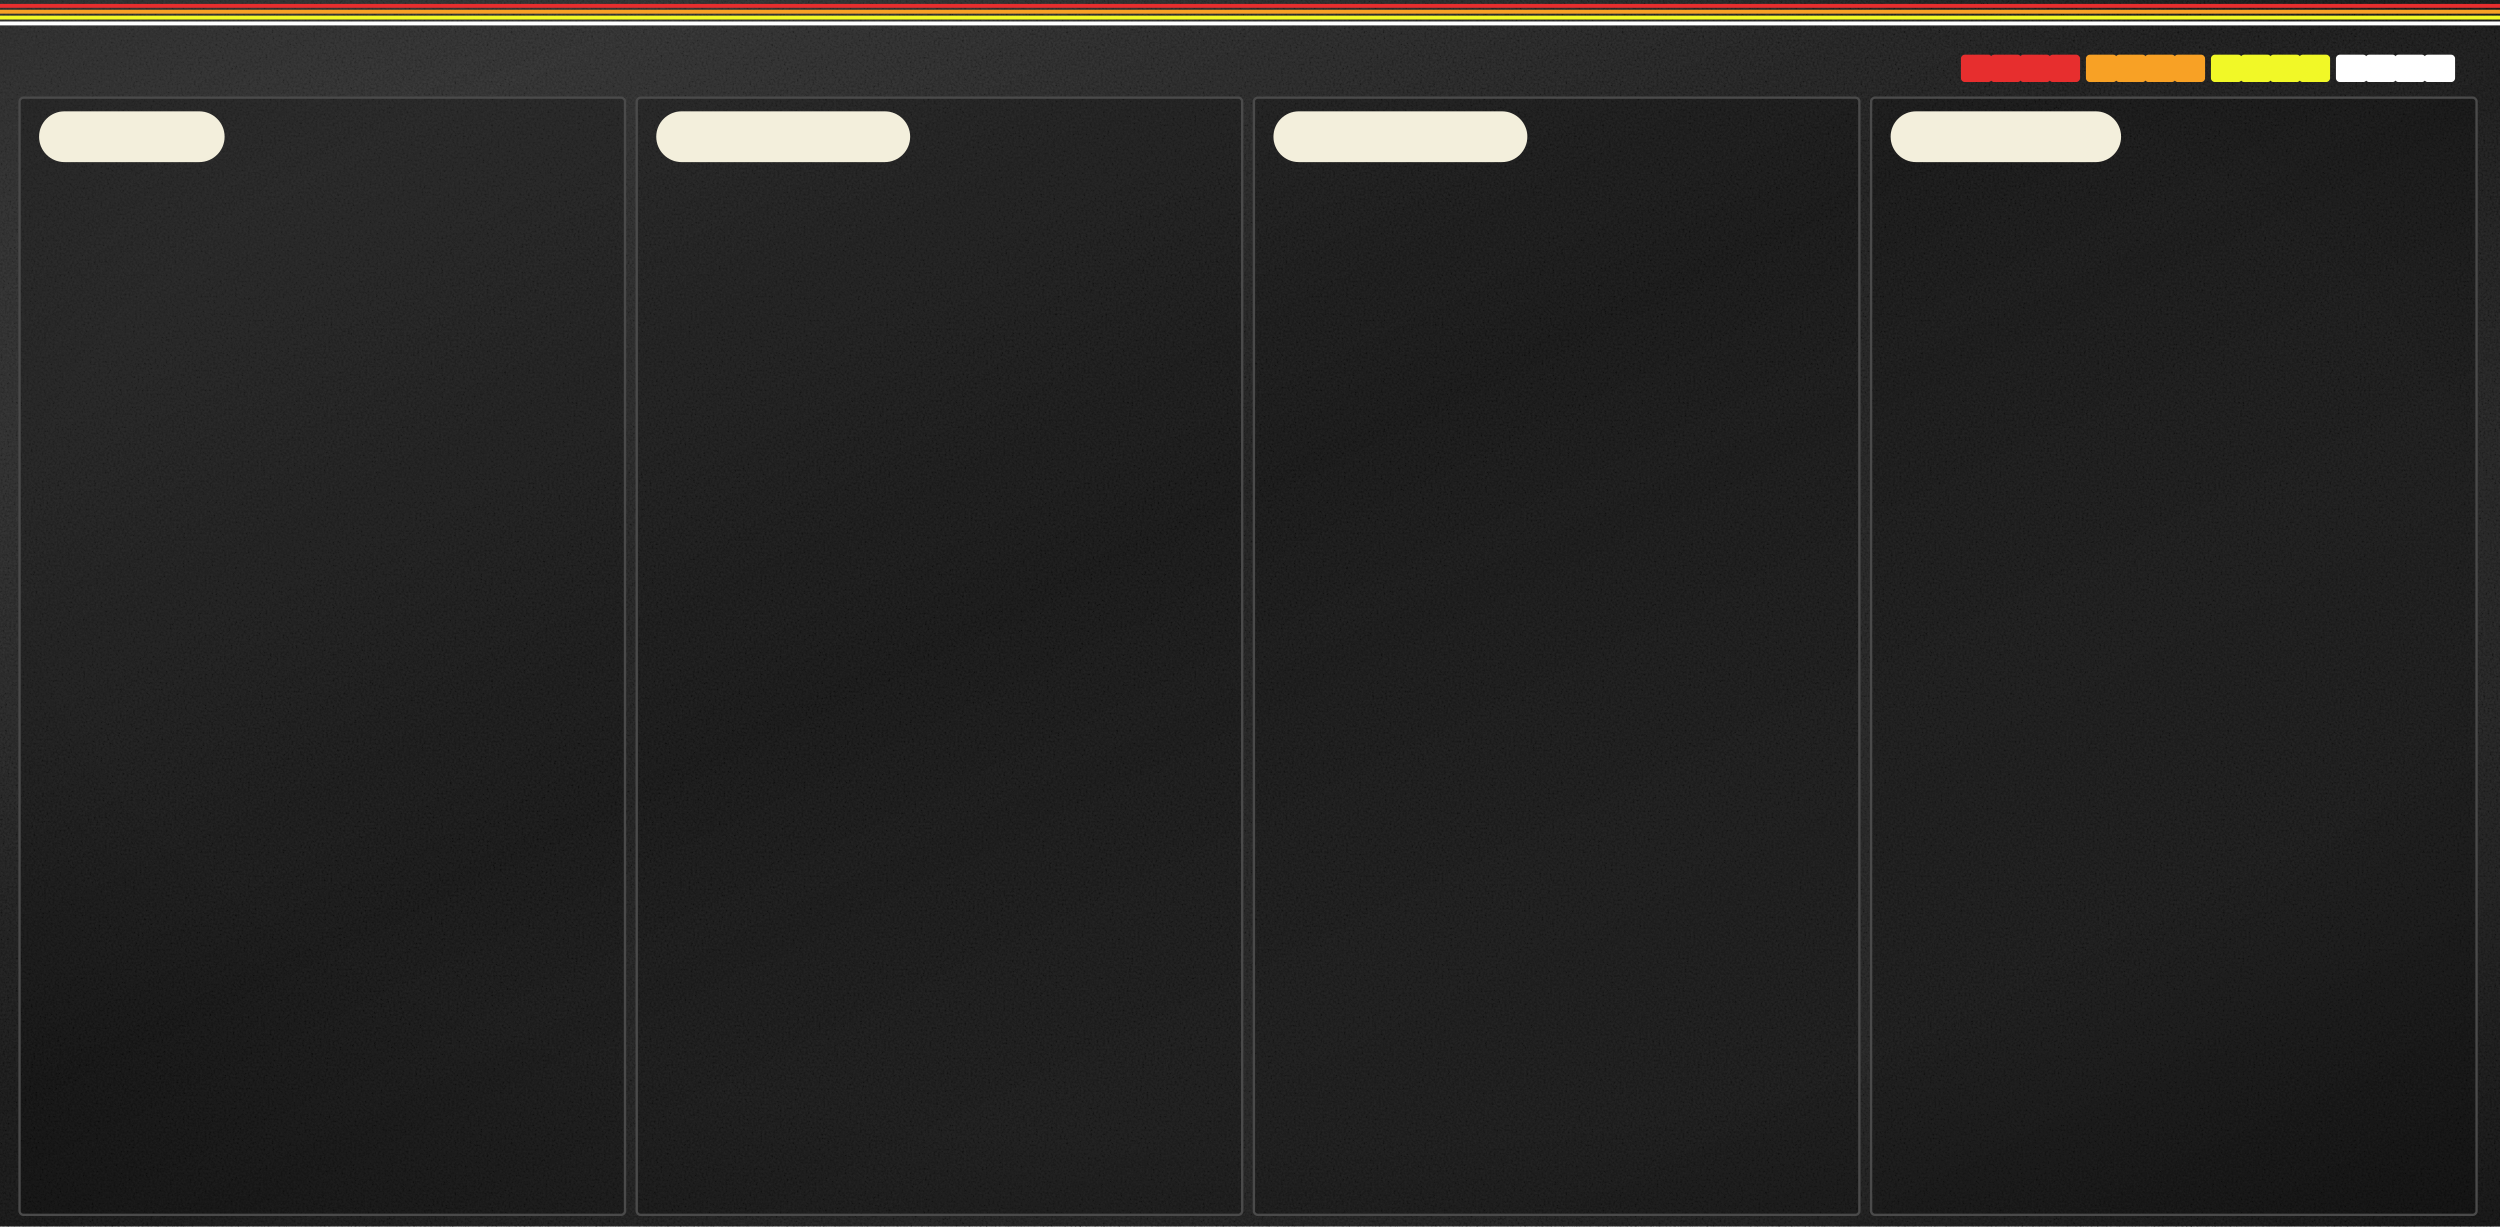
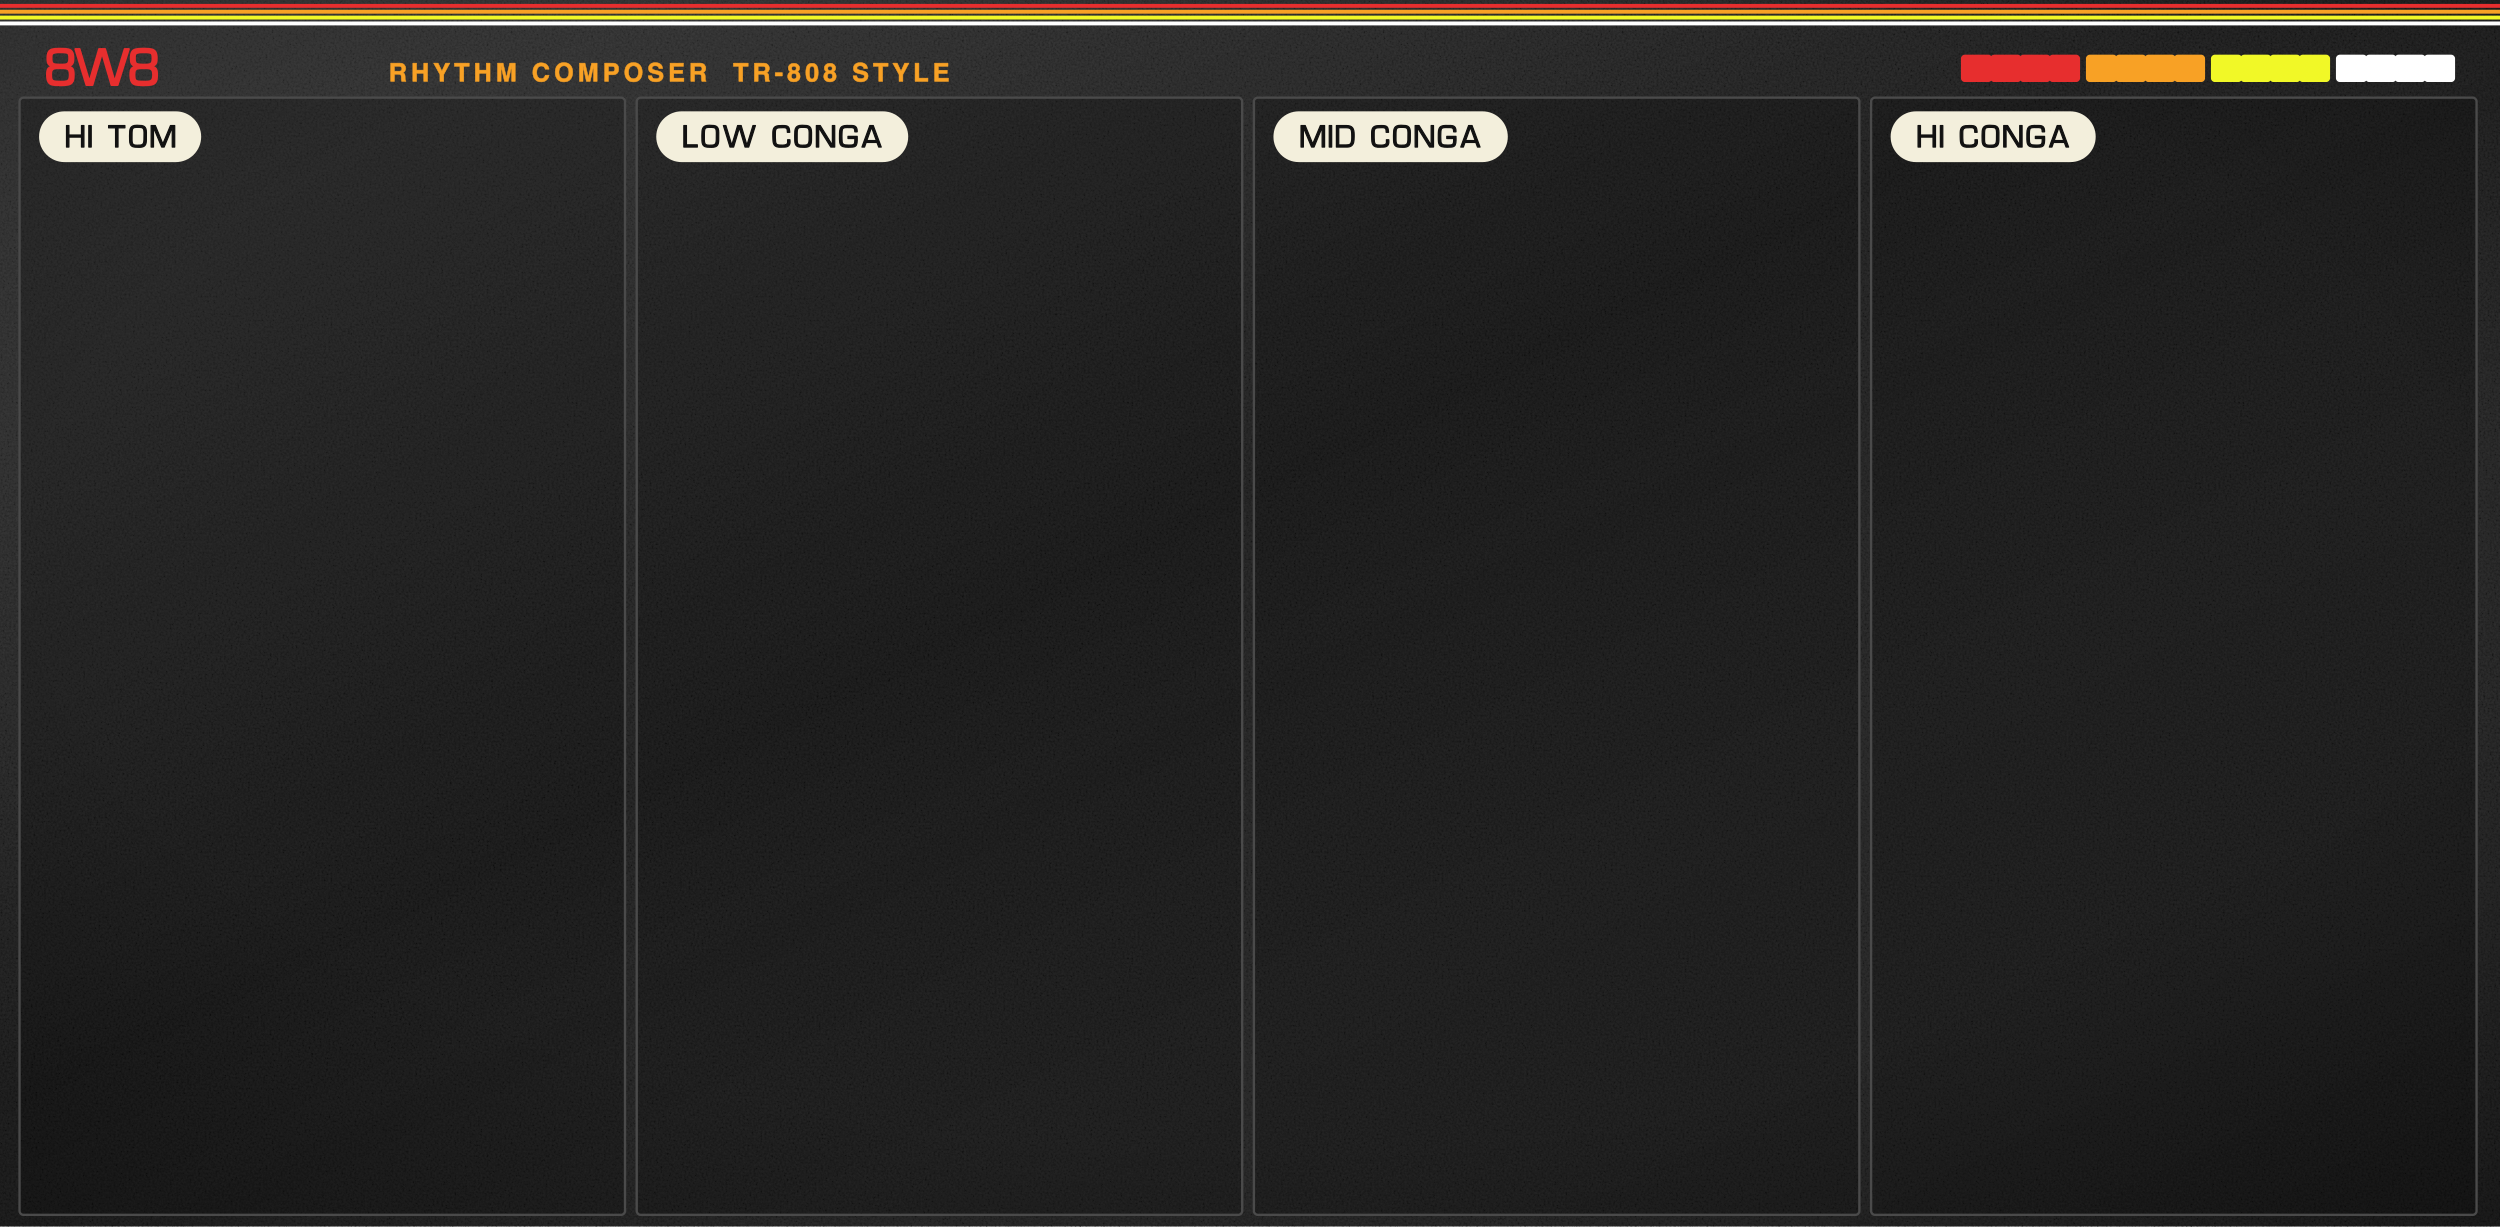
<svg xmlns="http://www.w3.org/2000/svg" viewBox="0 0 1280 628" width="1280" height="628">
  <defs>
    <filter id="brush" x="0" y="0" width="100%" height="100%">
      <feTurbulence type="fractalNoise" baseFrequency="0.001 1.1" numOctaves="4" seed="7" />
      <feColorMatrix type="matrix" values="1.9 0 0 0 -0.45  1.9 0 0 0 -0.45  1.9 0 0 0 -0.45  0 0 0 0 1" />
    </filter>
    <filter id="fine" x="0" y="0" width="100%" height="100%">
      <feTurbulence type="fractalNoise" baseFrequency="0.9" numOctaves="2" seed="3" />
      <feColorMatrix type="matrix" values="1.6 0 0 0 -0.3  1.6 0 0 0 -0.3  1.6 0 0 0 -0.3  0 0 0 0 1" />
    </filter>
    <filter id="grainv" x="0" y="0" width="100%" height="100%">
      <feTurbulence type="fractalNoise" baseFrequency="0.02 0.6" numOctaves="4" seed="11" />
      <feColorMatrix type="matrix" values="1.5 0 0 0 -0.25  1.2 0 0 0 -0.25  0.8 0 0 0 -0.25  0 0 0 0 1" />
    </filter>
    <linearGradient id="lit" x1="0" y1="0" x2="1" y2="1">
      <stop offset="0" stop-color="#fff" stop-opacity="0.22" />
      <stop offset="0.45" stop-color="#fff" stop-opacity="0" />
      <stop offset="1" stop-color="#000" stop-opacity="0.18" />
    </linearGradient>
    <radialGradient id="vig" cx="0.5" cy="0.45" r="0.8">
      <stop offset="0.6" stop-color="#000" stop-opacity="0" />
      <stop offset="1" stop-color="#000" stop-opacity="0.35" />
    </radialGradient>
    <radialGradient id="screw" cx="0.35" cy="0.3" r="0.8">
      <stop offset="0" stop-color="#e2e4e8" />
      <stop offset="1" stop-color="#6a6d74" />
    </radialGradient>
    <linearGradient id="woodh" x1="0" y1="0" x2="0" y2="1">
      <stop offset="0" stop-color="#7a5232" />
      <stop offset="1" stop-color="#4a2f1b" />
    </linearGradient>
    <linearGradient id="wood" x1="0" y1="0" x2="1" y2="0">
      <stop offset="0" stop-color="#5a3a22" />
      <stop offset="0.5" stop-color="#7a5232" />
      <stop offset="1" stop-color="#4a2f1b" />
    </linearGradient>
    <filter id="woodg" x="0" y="0" width="100%" height="100%">
      <feTurbulence type="fractalNoise" baseFrequency="0.02 0.4" numOctaves="3" seed="5" />
      <feColorMatrix type="matrix" values="0.9 0 0 0 0.1  0.6 0 0 0 0.02  0.4 0 0 0 0  0 0 0 0 1" />
    </filter>
  </defs>
  <rect x="0" y="0" width="1280" height="628" fill="#1f1f1f" />
  <rect x="0" y="0" width="1280" height="628" filter="url(#fine)" style="mix-blend-mode:overlay" opacity="0.35" />
  <rect x="0" y="0" width="1280" height="628" fill="url(#lit)" opacity="0.5" />
  <rect x="0" y="0" width="1280" height="628" fill="url(#vig)" />
+   <g fill="#e72e2e" stroke="#e72e2e" stroke-width="143.36" stroke-linejoin="round" opacity="1">
+     <path transform="translate(24.00 43.50) scale(0.00732 -0.00732)" d="M1454 1303Q1634 1269 1724.5 1205.0Q1815 1141 1845.5 1031.5Q1876 922 1876 721Q1876 518 1853.5 387.0Q1831 256 1743.5 158.5Q1656 61 1475 20Q1298 -20 938 -20Q558 -20 375.0 23.0Q192 66 102.0 226.0Q12 386 12 733Q12 929 46.0 1037.5Q80 1146 172.5 1207.5Q265 1269 442 1303Q270 1338 184.0 1404.0Q98 1470 69.5 1573.5Q41 1677 41 1860Q41 2149 120.0 2293.5Q199 2438 362.0 2484.5Q525 2531 831 2531H1057Q1349 2531 1516.0 2486.0Q1683 2441 1769.0 2298.0Q1855 2155 1855 1868Q1855 1681 1826.5 1576.5Q1798 1472 1712.5 1407.0Q1627 1342 1454 1303ZM324 1884V1806Q324 1545 442 1479Q557 1417 889 1417H1065Q1248 1417 1351.5 1443.0Q1455 1469 1510.0 1553.5Q1565 1638 1565 1810V1909Q1565 2159 1475 2220Q1389 2290 995 2290H852Q600 2290 462.0 2237.0Q324 2184 324 1982ZM295 713Q295 526 319.5 430.5Q344 335 429.5 286.0Q515 237 696 233Q757 233 883.0 229.0Q1009 225 1073 225Q1284 225 1394.5 260.0Q1505 295 1555.5 396.5Q1606 498 1606 705Q1606 932 1538.5 1039.0Q1471 1146 1253 1171Q1151 1176 930 1176H791Q617 1176 514.0 1150.0Q411 1124 353.0 1037.5Q295 951 295 774Z" />
+     <path transform="translate(38.46 43.50) scale(0.00732 -0.00732)" d="M3756 2511 2970 0H2544L1884 2257L1212 0H791L20 2511H311L999 217L1679 2511H2093L2765 217L3469 2511Z" />
+     <path transform="translate(66.66 43.50) scale(0.00732 -0.00732)" d="M1454 1303Q1634 1269 1724.5 1205.0Q1815 1141 1845.5 1031.5Q1876 922 1876 721Q1876 518 1853.5 387.0Q1831 256 1743.5 158.5Q1656 61 1475 20Q1298 -20 938 -20Q558 -20 375.0 23.0Q192 66 102.0 226.0Q12 386 12 733Q12 929 46.0 1037.5Q80 1146 172.5 1207.5Q265 1269 442 1303Q270 1338 184.0 1404.0Q98 1470 69.5 1573.5Q41 1677 41 1860Q41 2149 120.0 2293.5Q199 2438 362.0 2484.5Q525 2531 831 2531H1057Q1349 2531 1516.0 2486.0Q1683 2441 1769.0 2298.0Q1855 2155 1855 1868Q1855 1681 1826.5 1576.5Q1798 1472 1712.5 1407.0Q1627 1342 1454 1303ZM324 1884V1806Q324 1545 442 1479Q557 1417 889 1417H1065Q1248 1417 1351.5 1443.0Q1455 1469 1510.0 1553.5Q1565 1638 1565 1810V1909Q1565 2159 1475 2220Q1389 2290 995 2290H852Q600 2290 462.0 2237.0Q324 2184 324 1982ZM295 713Q295 526 319.5 430.5Q344 335 429.5 286.0Q515 237 696 233Q757 233 883.0 229.0Q1009 225 1073 225Q1284 225 1394.5 260.0Q1505 295 1555.5 396.5Q1606 498 1606 705Q1606 932 1538.5 1039.0Q1471 1146 1253 1171Q1151 1176 930 1176H791Q617 1176 514.0 1150.0Q411 1124 353.0 1037.5Q295 951 295 774Z" />
+   </g>
+   <g fill="#f8a125" stroke="#f8a125" stroke-width="40.96" stroke-linejoin="round" opacity="1">
+     <path transform="translate(199.00 41.68) scale(0.00635 -0.00635)" d="M464 1218V822H813Q917 822 969 846Q1061 888 1061 1012Q1061 1146 972 1192Q922 1218 822 1218ZM1266 1333Q1314 1277 1342.0 1209.0Q1370 1141 1370 1054Q1370 949 1317.0 847.5Q1264 746 1142 704Q1244 663 1286.5 587.5Q1329 512 1329 357V258Q1329 157 1337 121Q1349 64 1393 37V0H1054Q1040 49 1034 79Q1022 141 1021 206L1019 343Q1017 484 967.5 531.0Q918 578 782 578H464V0H163V1474H886Q1041 1471 1124.5 1436.0Q1208 1401 1266 1333Z" />
+     <path transform="translate(210.39 41.68) scale(0.00635 -0.00635)" d="M154 0V1474H459V912H1035V1474H1341V0H1035V658H459V0Z" />
+     <path transform="translate(221.78 41.68) scale(0.00635 -0.00635)" d="M997 1474H1346L853 554V0H545V554L35 1474H398L704 832ZM691 1474Z" />
+     <path transform="translate(232.45 41.68) scale(0.00635 -0.00635)" d="M1227 1474V1213H786V0H476V1213H33V1474Z" />
+     <path transform="translate(242.39 41.68) scale(0.00635 -0.00635)" d="M154 0V1474H459V912H1035V1474H1341V0H1035V658H459V0Z" />
+     <path transform="translate(253.78 41.68) scale(0.00635 -0.00635)" d="M1133 1474H1576V0H1289V997Q1289 1040 1290.0 1117.5Q1291 1195 1291 1237L1012 0H713L436 1237Q436 1195 437.0 1117.5Q438 1040 438 997V0H151V1474H599L867 315Z" />
+     <path transform="translate(272.22 41.68) scale(0.00635 -0.00635)" d="M299 1320Q479 1502 757 1502Q1129 1502 1301 1258Q1396 1121 1403 983H1095Q1065 1089 1018 1143Q934 1239 769 1239Q601 1239 504.0 1103.5Q407 968 407 720Q407 472 509.5 348.5Q612 225 770 225Q932 225 1017 331Q1064 388 1095 502H1400Q1360 261 1195.5 110.0Q1031 -41 774 -41Q456 -41 274 163Q92 368 92 725Q92 1111 299 1320ZM748 1519Z" />
+     <path transform="translate(283.61 41.68) scale(0.00635 -0.00635)" d="M1206 739Q1206 987 1098.5 1122.5Q991 1258 808 1258Q625 1258 516.0 1123.0Q407 988 407 739Q407 490 516.0 355.0Q625 220 808 220Q991 220 1098.5 355.0Q1206 490 1206 739ZM1291 131Q1124 -41 808 -41Q492 -41 325 131Q101 342 101 739Q101 1144 325 1347Q492 1519 808 1519Q1124 1519 1291 1347Q1514 1144 1514 739Q1514 342 1291 131ZM808 1519Z" />
+     <path transform="translate(295.72 41.68) scale(0.00635 -0.00635)" d="M1133 1474H1576V0H1289V997Q1289 1040 1290.0 1117.5Q1291 1195 1291 1237L1012 0H713L436 1237Q436 1195 437.0 1117.5Q438 1040 438 997V0H151V1474H599L867 315Z" />
+     <path transform="translate(308.55 41.68) scale(0.00635 -0.00635)" d="M756 1218H469V784H756Q865 784 925.5 837.0Q986 890 986 1005Q986 1120 925.5 1169.0Q865 1218 756 1218ZM782 530H469V0H163V1474H805Q1027 1474 1159.0 1360.0Q1291 1246 1291 1007Q1291 746 1159.0 638.0Q1027 530 782 530Z" />
+     <path transform="translate(319.22 41.68) scale(0.00635 -0.00635)" d="M1206 739Q1206 987 1098.5 1122.5Q991 1258 808 1258Q625 1258 516.0 1123.0Q407 988 407 739Q407 490 516.0 355.0Q625 220 808 220Q991 220 1098.5 355.0Q1206 490 1206 739ZM1291 131Q1124 -41 808 -41Q492 -41 325 131Q101 342 101 739Q101 1144 325 1347Q492 1519 808 1519Q1124 1519 1291 1347Q1514 1144 1514 739Q1514 342 1291 131ZM808 1519Z" />
+     <path transform="translate(331.33 41.68) scale(0.00635 -0.00635)" d="M379 455Q393 354 434 304Q509 213 691 213Q800 213 868 237Q997 283 997 408Q997 481 933 521Q869 560 732 590L576 625Q346 677 258 738Q109 840 109 1057Q109 1255 253.0 1386.0Q397 1517 676 1517Q909 1517 1073.5 1393.5Q1238 1270 1246 1035H950Q942 1168 834 1224Q762 1261 655 1261Q536 1261 465.0 1213.0Q394 1165 394 1079Q394 1000 464 961Q509 935 656 900L910 839Q1077 799 1162 732Q1294 628 1294 431Q1294 229 1139.5 95.5Q985 -38 703 -38Q415 -38 250.0 93.5Q85 225 85 455ZM678 1519Z" />
+     <path transform="translate(342.00 41.68) scale(0.00635 -0.00635)" d="M1246 1213H466V900H1182V644H466V265H1282V0H165V1474H1246Z" />
+     <path transform="translate(352.67 41.68) scale(0.00635 -0.00635)" d="M464 1218V822H813Q917 822 969 846Q1061 888 1061 1012Q1061 1146 972 1192Q922 1218 822 1218ZM1266 1333Q1314 1277 1342.0 1209.0Q1370 1141 1370 1054Q1370 949 1317.0 847.5Q1264 746 1142 704Q1244 663 1286.5 587.5Q1329 512 1329 357V258Q1329 157 1337 121Q1349 64 1393 37V0H1054Q1040 49 1034 79Q1022 141 1021 206L1019 343Q1017 484 967.5 531.0Q918 578 782 578H464V0H163V1474H886Q1041 1471 1124.5 1436.0Q1208 1401 1266 1333Z" />
+     <path transform="translate(375.28 41.68) scale(0.00635 -0.00635)" d="M1227 1474V1213H786V0H476V1213H33V1474Z" />
+     <path transform="translate(385.22 41.68) scale(0.00635 -0.00635)" d="M464 1218V822H813Q917 822 969 846Q1061 888 1061 1012Q1061 1146 972 1192Q922 1218 822 1218ZM1266 1333Q1314 1277 1342.0 1209.0Q1370 1141 1370 1054Q1370 949 1317.0 847.5Q1264 746 1142 704Q1244 663 1286.5 587.5Q1329 512 1329 357V258Q1329 157 1337 121Q1349 64 1393 37V0H1054Q1040 49 1034 79Q1022 141 1021 206L1019 343Q1017 484 967.5 531.0Q918 578 782 578H464V0H163V1474H886Q1041 1471 1124.5 1436.0Q1208 1401 1266 1333Z" />
+     <path transform="translate(396.61 41.68) scale(0.00635 -0.00635)" d="M47 706H621V436H47Z" />
+     <path transform="translate(402.94 41.68) scale(0.00635 -0.00635)" d="M559 196Q657 196 712.5 255.0Q768 314 768 421Q768 532 711.5 589.5Q655 647 559 647Q463 647 406.5 589.5Q350 532 350 421Q350 314 405.5 255.0Q461 196 559 196ZM272 772Q167 842 135.5 923.5Q104 1005 104 1076Q104 1234 223.0 1345.5Q342 1457 559 1457Q776 1457 895.0 1345.5Q1014 1234 1014 1076Q1014 1005 982.5 923.5Q951 842 846 782Q953 722 1007.0 623.0Q1061 524 1061 402Q1061 219 925.5 90.5Q790 -38 547 -38Q304 -38 179.0 90.5Q54 219 54 402Q54 524 109.5 623.0Q165 722 272 772ZM559 865Q646 865 693.5 915.0Q741 965 741 1044Q741 1130 693.5 1178.5Q646 1227 559 1227Q473 1227 424.5 1178.5Q376 1130 376 1044Q376 965 424.5 915.0Q473 865 559 865Z" />
+     <path transform="translate(412.17 41.68) scale(0.00635 -0.00635)" d="M564 196Q691 196 730.5 328.5Q770 461 770 711Q770 973 730.5 1099.0Q691 1225 564 1225Q437 1225 396.0 1099.0Q355 973 355 711Q355 461 396.0 328.5Q437 196 564 196ZM1064 711Q1064 352 952.5 158.0Q841 -36 564 -36Q287 -36 175.5 158.0Q64 352 64 711Q64 1070 175.5 1265.0Q287 1460 564 1460Q841 1460 952.5 1265.0Q1064 1070 1064 711Z" />
+     <path transform="translate(421.40 41.68) scale(0.00635 -0.00635)" d="M559 196Q657 196 712.5 255.0Q768 314 768 421Q768 532 711.5 589.5Q655 647 559 647Q463 647 406.5 589.5Q350 532 350 421Q350 314 405.5 255.0Q461 196 559 196ZM272 772Q167 842 135.5 923.5Q104 1005 104 1076Q104 1234 223.0 1345.5Q342 1457 559 1457Q776 1457 895.0 1345.5Q1014 1234 1014 1076Q1014 1005 982.5 923.5Q951 842 846 782Q953 722 1007.0 623.0Q1061 524 1061 402Q1061 219 925.5 90.5Q790 -38 547 -38Q304 -38 179.0 90.5Q54 219 54 402Q54 524 109.5 623.0Q165 722 272 772ZM559 865Q646 865 693.5 915.0Q741 965 741 1044Q741 1130 693.5 1178.5Q646 1227 559 1227Q473 1227 424.5 1178.5Q376 1130 376 1044Q376 965 424.5 915.0Q473 865 559 865Z" />
+     <path transform="translate(436.24 41.68) scale(0.00635 -0.00635)" d="M379 455Q393 354 434 304Q509 213 691 213Q800 213 868 237Q997 283 997 408Q997 481 933 521Q869 560 732 590L576 625Q346 677 258 738Q109 840 109 1057Q109 1255 253.0 1386.0Q397 1517 676 1517Q909 1517 1073.5 1393.5Q1238 1270 1246 1035H950Q942 1168 834 1224Q762 1261 655 1261Q536 1261 465.0 1213.0Q394 1165 394 1079Q394 1000 464 961Q509 935 656 900L910 839Q1077 799 1162 732Q1294 628 1294 431Q1294 229 1139.5 95.5Q985 -38 703 -38Q415 -38 250.0 93.5Q85 225 85 455ZM678 1519Z" />
+     <path transform="translate(446.91 41.68) scale(0.00635 -0.00635)" d="M1227 1474V1213H786V0H476V1213H33V1474Z" />
+     <path transform="translate(456.85 41.68) scale(0.00635 -0.00635)" d="M997 1474H1346L853 554V0H545V554L35 1474H398L704 832ZM691 1474Z" />
+     <path transform="translate(467.53 41.68) scale(0.00635 -0.00635)" d="M156 1474H464V265H1194V0H156Z" />
+     <path transform="translate(477.47 41.68) scale(0.00635 -0.00635)" d="M1246 1213H466V900H1182V644H466V265H1282V0H165V1474H1246Z" />
+   </g>
  <rect x="0" y="2" width="1280" height="2" fill="#e72e2e" />
  <rect x="0" y="5" width="1280" height="2" fill="#f8a125" />
  <rect x="0" y="8" width="1280" height="2" fill="#f1f827" />
  <rect x="0" y="11" width="1280" height="2" fill="#ffffff" />
  <rect x="1004" y="28" width="16" height="14" rx="2" fill="#e72e2e" />
  <rect x="1019" y="28" width="16" height="14" rx="2" fill="#e72e2e" />
  <rect x="1034" y="28" width="16" height="14" rx="2" fill="#e72e2e" />
  <rect x="1049" y="28" width="16" height="14" rx="2" fill="#e72e2e" />
  <rect x="1068" y="28" width="16" height="14" rx="2" fill="#f8a125" />
  <rect x="1083" y="28" width="16" height="14" rx="2" fill="#f8a125" />
  <rect x="1098" y="28" width="16" height="14" rx="2" fill="#f8a125" />
  <rect x="1113" y="28" width="16" height="14" rx="2" fill="#f8a125" />
  <rect x="1132" y="28" width="16" height="14" rx="2" fill="#f1f827" />
  <rect x="1147" y="28" width="16" height="14" rx="2" fill="#f1f827" />
  <rect x="1162" y="28" width="16" height="14" rx="2" fill="#f1f827" />
  <rect x="1177" y="28" width="16" height="14" rx="2" fill="#f1f827" />
  <rect x="1196" y="28" width="16" height="14" rx="2" fill="#ffffff" />
  <rect x="1211" y="28" width="16" height="14" rx="2" fill="#ffffff" />
  <rect x="1226" y="28" width="16" height="14" rx="2" fill="#ffffff" />
  <rect x="1241" y="28" width="16" height="14" rx="2" fill="#ffffff" />
  <rect x="10" y="50" width="310" height="572" rx="2" fill="#000" fill-opacity="0.22" stroke="#4a4a4a" stroke-width="1.2" />
-   <rect x="20" y="57" width="95" height="26" rx="13" fill="#f3efdc" />
+   <rect x="20" y="57" width="83" height="26" rx="13" fill="#f3efdc" />
+   <g fill="#111111" stroke="#111111" stroke-width="143.36" stroke-linejoin="round" opacity="1">
+     <path transform="translate(34.00 75.30) scale(0.00439 -0.00439)" d="M2044 2511V0H1757V1163H291V0H12V2511H291V1405H1757V2511Z" />
+     <path transform="translate(45.34 75.30) scale(0.00439 -0.00439)" d="M311 2511V0H29V2511Z" />
+     <path transform="translate(55.57 75.30) scale(0.00439 -0.00439)" d="M1106 2241V0H819V2241H8V2511H1909V2241Z" />
+     <path transform="translate(66.24 75.30) scale(0.00439 -0.00439)" d="M20 1212V1360Q20 1676 38.5 1870.5Q57 2065 132.5 2217.0Q208 2369 377.0 2454.5Q546 2540 840 2540H958Q1248 2540 1429.0 2513.5Q1610 2487 1734.5 2404.5Q1859 2322 1923.0 2151.0Q1987 1980 1987 1692Q1987 1102 1982 795Q1976 560 1931.5 406.0Q1887 252 1790.5 155.5Q1694 59 1533.5 15.0Q1373 -29 1135 -29Q1100 -29 1032.0 -24.5Q964 -20 918 -20Q689 -20 533.5 9.0Q378 38 270.0 115.5Q162 193 101.5 339.5Q41 486 29 721Q20 889 20 1212ZM311 1225V823Q317 571 363.5 444.5Q410 318 534.0 267.5Q658 217 909 217Q1153 217 1289.0 232.5Q1425 248 1515.0 308.0Q1605 368 1649.5 497.0Q1694 626 1700 852Q1708 1126 1708 1679Q1708 1978 1640.0 2107.5Q1572 2237 1432.5 2267.5Q1293 2298 979 2298H881Q647 2298 532.5 2256.0Q418 2214 369.0 2086.0Q320 1958 315 1683Z" />
+     <path transform="translate(77.26 75.30) scale(0.00439 -0.00439)" d="M2777 2511V0H2490V2306L1544 0H1262L303 2286V0H29V2511H516L1397 369L2286 2511Z" />
+   </g>
  <rect x="326" y="50" width="310" height="572" rx="2" fill="#000" fill-opacity="0.22" stroke="#4a4a4a" stroke-width="1.2" />
-   <rect x="336" y="57" width="130" height="26" rx="13" fill="#f3efdc" />
+   <rect x="336" y="57" width="129" height="26" rx="13" fill="#f3efdc" />
+   <g fill="#111111" stroke="#111111" stroke-width="143.36" stroke-linejoin="round" opacity="1">
+     <path transform="translate(350.00 75.30) scale(0.00439 -0.00439)" d="M332 2511V262H1602V0H29V2511Z" />
+     <path transform="translate(359.27 75.30) scale(0.00439 -0.00439)" d="M20 1212V1360Q20 1676 38.5 1870.5Q57 2065 132.5 2217.0Q208 2369 377.0 2454.5Q546 2540 840 2540H958Q1248 2540 1429.0 2513.5Q1610 2487 1734.5 2404.5Q1859 2322 1923.0 2151.0Q1987 1980 1987 1692Q1987 1102 1982 795Q1976 560 1931.5 406.0Q1887 252 1790.5 155.5Q1694 59 1533.5 15.0Q1373 -29 1135 -29Q1100 -29 1032.0 -24.5Q964 -20 918 -20Q689 -20 533.5 9.0Q378 38 270.0 115.5Q162 193 101.5 339.5Q41 486 29 721Q20 889 20 1212ZM311 1225V823Q317 571 363.5 444.5Q410 318 534.0 267.5Q658 217 909 217Q1153 217 1289.0 232.5Q1425 248 1515.0 308.0Q1605 368 1649.5 497.0Q1694 626 1700 852Q1708 1126 1708 1679Q1708 1978 1640.0 2107.5Q1572 2237 1432.5 2267.5Q1293 2298 979 2298H881Q647 2298 532.5 2256.0Q418 2214 369.0 2086.0Q320 1958 315 1683Z" />
+     <path transform="translate(370.29 75.30) scale(0.00439 -0.00439)" d="M3756 2511 2970 0H2544L1884 2257L1212 0H791L20 2511H311L999 217L1679 2511H2093L2765 217L3469 2511Z" />
+     <path transform="translate(395.63 75.30) scale(0.00439 -0.00439)" d="M1733 852H2011Q2011 813 2017.0 735.0Q2023 657 2023 618Q2023 52 1466 0Q1264 -12 1065 -12H713Q446 8 298.5 120.5Q151 233 93.0 408.5Q35 584 26.0 830.0Q17 1076 12 1253V1651Q12 1902 66.5 2077.5Q121 2253 262.5 2360.5Q404 2468 655 2494Q811 2515 1143 2515Q1408 2515 1560.5 2485.0Q1713 2455 1801.0 2374.0Q1889 2293 1930.0 2140.5Q1971 1988 1987 1720H1708Q1708 1935 1679.5 2046.5Q1651 2158 1555.5 2213.5Q1460 2269 1262 2269Q1026 2269 733 2249Q553 2234 461.5 2166.5Q370 2099 340.5 1981.5Q311 1864 311 1663V1085Q311 572 410 393Q499 233 909 233Q939 233 1018.0 229.0Q1097 225 1143 225Q1399 225 1566.0 295.5Q1733 366 1741 569Q1741 618 1737.0 713.0Q1733 808 1733 852Z" />
+     <path transform="translate(406.79 75.30) scale(0.00439 -0.00439)" d="M20 1212V1360Q20 1676 38.5 1870.5Q57 2065 132.5 2217.0Q208 2369 377.0 2454.5Q546 2540 840 2540H958Q1248 2540 1429.0 2513.5Q1610 2487 1734.5 2404.5Q1859 2322 1923.0 2151.0Q1987 1980 1987 1692Q1987 1102 1982 795Q1976 560 1931.5 406.0Q1887 252 1790.5 155.5Q1694 59 1533.5 15.0Q1373 -29 1135 -29Q1100 -29 1032.0 -24.5Q964 -20 918 -20Q689 -20 533.5 9.0Q378 38 270.0 115.5Q162 193 101.5 339.5Q41 486 29 721Q20 889 20 1212ZM311 1225V823Q317 571 363.5 444.5Q410 318 534.0 267.5Q658 217 909 217Q1153 217 1289.0 232.5Q1425 248 1515.0 308.0Q1605 368 1649.5 497.0Q1694 626 1700 852Q1708 1126 1708 1679Q1708 1978 1640.0 2107.5Q1572 2237 1432.5 2267.5Q1293 2298 979 2298H881Q647 2298 532.5 2256.0Q418 2214 369.0 2086.0Q320 1958 315 1683Z" />
+     <path transform="translate(417.81 75.30) scale(0.00439 -0.00439)" d="M2179 2511V0H1720L311 2269V0H37V2511H492L1905 217V2511Z" />
+     <path transform="translate(429.65 75.30) scale(0.00439 -0.00439)" d="M1028 1249H2101Q2109 1155 2109 975V795Q2109 445 2009.5 239.5Q1910 34 1593 0Q1313 -20 1077 -20Q658 -20 440.0 55.0Q222 130 129.5 329.5Q37 529 37 918Q37 1035 39.0 1263.0Q41 1491 41 1606Q41 1940 121.0 2140.0Q201 2340 390.0 2431.5Q579 2523 909 2523Q1311 2523 1516 2515Q1825 2506 1963.0 2344.5Q2101 2183 2101 1868V1778H1827Q1827 2034 1757.5 2147.5Q1688 2261 1454 2269Q1278 2277 930 2277Q657 2277 536.5 2227.5Q416 2178 376.5 2042.5Q337 1907 332 1593L324 1262L332 909Q332 716 351.5 591.5Q371 467 450.5 374.0Q530 281 696 254Q831 233 1102 233H1249Q1499 233 1618.5 273.0Q1738 313 1782.5 427.0Q1827 541 1827 782V999H1028Z" />
+     <path transform="translate(441.19 75.30) scale(0.00439 -0.00439)" d="M1782 537H520L332 0H29L946 2511H1348L2277 0H1982ZM1708 762 1151 2306 598 762Z" />
+   </g>
  <rect x="642" y="50" width="310" height="572" rx="2" fill="#000" fill-opacity="0.22" stroke="#4a4a4a" stroke-width="1.2" />
-   <rect x="652" y="57" width="130" height="26" rx="13" fill="#f3efdc" />
+   <rect x="652" y="57" width="120" height="26" rx="13" fill="#f3efdc" />
+   <g fill="#111111" stroke="#111111" stroke-width="143.36" stroke-linejoin="round" opacity="1">
+     <path transform="translate(666.00 75.30) scale(0.00439 -0.00439)" d="M2777 2511V0H2490V2306L1544 0H1262L303 2286V0H29V2511H516L1397 369L2286 2511Z" />
+     <path transform="translate(680.45 75.30) scale(0.00439 -0.00439)" d="M311 2511V0H29V2511Z" />
+     <path transform="translate(684.05 75.30) scale(0.00439 -0.00439)" d="M41 0V2511H1200Q1476 2511 1655.5 2443.5Q1835 2376 1934.5 2243.0Q2034 2110 2074.0 1915.5Q2114 1721 2114 1438V1200Q2114 821 2060.0 569.0Q2006 317 1821.0 158.5Q1636 0 1270 0ZM315 246H1135Q1335 246 1472.0 273.0Q1609 300 1692 401Q1835 590 1835 1102V1221Q1835 1622 1806 1810Q1773 2080 1624.0 2168.5Q1475 2257 1192 2257H315Z" />
+     <path transform="translate(702.22 75.30) scale(0.00439 -0.00439)" d="M1733 852H2011Q2011 813 2017.0 735.0Q2023 657 2023 618Q2023 52 1466 0Q1264 -12 1065 -12H713Q446 8 298.5 120.5Q151 233 93.0 408.5Q35 584 26.0 830.0Q17 1076 12 1253V1651Q12 1902 66.5 2077.5Q121 2253 262.5 2360.5Q404 2468 655 2494Q811 2515 1143 2515Q1408 2515 1560.5 2485.0Q1713 2455 1801.0 2374.0Q1889 2293 1930.0 2140.5Q1971 1988 1987 1720H1708Q1708 1935 1679.5 2046.5Q1651 2158 1555.5 2213.5Q1460 2269 1262 2269Q1026 2269 733 2249Q553 2234 461.5 2166.5Q370 2099 340.5 1981.5Q311 1864 311 1663V1085Q311 572 410 393Q499 233 909 233Q939 233 1018.0 229.0Q1097 225 1143 225Q1399 225 1566.0 295.5Q1733 366 1741 569Q1741 618 1737.0 713.0Q1733 808 1733 852Z" />
+     <path transform="translate(713.38 75.30) scale(0.00439 -0.00439)" d="M20 1212V1360Q20 1676 38.5 1870.5Q57 2065 132.5 2217.0Q208 2369 377.0 2454.5Q546 2540 840 2540H958Q1248 2540 1429.0 2513.5Q1610 2487 1734.5 2404.5Q1859 2322 1923.0 2151.0Q1987 1980 1987 1692Q1987 1102 1982 795Q1976 560 1931.5 406.0Q1887 252 1790.5 155.5Q1694 59 1533.5 15.0Q1373 -29 1135 -29Q1100 -29 1032.0 -24.5Q964 -20 918 -20Q689 -20 533.5 9.0Q378 38 270.0 115.5Q162 193 101.5 339.5Q41 486 29 721Q20 889 20 1212ZM311 1225V823Q317 571 363.5 444.5Q410 318 534.0 267.5Q658 217 909 217Q1153 217 1289.0 232.5Q1425 248 1515.0 308.0Q1605 368 1649.5 497.0Q1694 626 1700 852Q1708 1126 1708 1679Q1708 1978 1640.0 2107.5Q1572 2237 1432.5 2267.5Q1293 2298 979 2298H881Q647 2298 532.5 2256.0Q418 2214 369.0 2086.0Q320 1958 315 1683Z" />
+     <path transform="translate(724.39 75.30) scale(0.00439 -0.00439)" d="M2179 2511V0H1720L311 2269V0H37V2511H492L1905 217V2511Z" />
+     <path transform="translate(736.24 75.30) scale(0.00439 -0.00439)" d="M1028 1249H2101Q2109 1155 2109 975V795Q2109 445 2009.5 239.5Q1910 34 1593 0Q1313 -20 1077 -20Q658 -20 440.0 55.0Q222 130 129.5 329.5Q37 529 37 918Q37 1035 39.0 1263.0Q41 1491 41 1606Q41 1940 121.0 2140.0Q201 2340 390.0 2431.5Q579 2523 909 2523Q1311 2523 1516 2515Q1825 2506 1963.0 2344.5Q2101 2183 2101 1868V1778H1827Q1827 2034 1757.5 2147.5Q1688 2261 1454 2269Q1278 2277 930 2277Q657 2277 536.5 2227.5Q416 2178 376.5 2042.5Q337 1907 332 1593L324 1262L332 909Q332 716 351.5 591.5Q371 467 450.5 374.0Q530 281 696 254Q831 233 1102 233H1249Q1499 233 1618.5 273.0Q1738 313 1782.5 427.0Q1827 541 1827 782V999H1028Z" />
+     <path transform="translate(747.78 75.30) scale(0.00439 -0.00439)" d="M1782 537H520L332 0H29L946 2511H1348L2277 0H1982ZM1708 762 1151 2306 598 762Z" />
+   </g>
  <rect x="958" y="50" width="310" height="572" rx="2" fill="#000" fill-opacity="0.22" stroke="#4a4a4a" stroke-width="1.2" />
-   <rect x="968" y="57" width="118" height="26" rx="13" fill="#f3efdc" />
+   <rect x="968" y="57" width="105" height="26" rx="13" fill="#f3efdc" />
+   <g fill="#111111" stroke="#111111" stroke-width="143.36" stroke-linejoin="round" opacity="1">
+     <path transform="translate(982.00 75.30) scale(0.00439 -0.00439)" d="M2044 2511V0H1757V1163H291V0H12V2511H291V1405H1757V2511Z" />
+     <path transform="translate(993.34 75.30) scale(0.00439 -0.00439)" d="M311 2511V0H29V2511Z" />
+     <path transform="translate(1003.57 75.30) scale(0.00439 -0.00439)" d="M1733 852H2011Q2011 813 2017.0 735.0Q2023 657 2023 618Q2023 52 1466 0Q1264 -12 1065 -12H713Q446 8 298.5 120.5Q151 233 93.0 408.5Q35 584 26.0 830.0Q17 1076 12 1253V1651Q12 1902 66.5 2077.5Q121 2253 262.5 2360.5Q404 2468 655 2494Q811 2515 1143 2515Q1408 2515 1560.5 2485.0Q1713 2455 1801.0 2374.0Q1889 2293 1930.0 2140.5Q1971 1988 1987 1720H1708Q1708 1935 1679.5 2046.5Q1651 2158 1555.5 2213.5Q1460 2269 1262 2269Q1026 2269 733 2249Q553 2234 461.5 2166.5Q370 2099 340.5 1981.5Q311 1864 311 1663V1085Q311 572 410 393Q499 233 909 233Q939 233 1018.0 229.0Q1097 225 1143 225Q1399 225 1566.0 295.5Q1733 366 1741 569Q1741 618 1737.0 713.0Q1733 808 1733 852Z" />
+     <path transform="translate(1014.73 75.30) scale(0.00439 -0.00439)" d="M20 1212V1360Q20 1676 38.5 1870.5Q57 2065 132.5 2217.0Q208 2369 377.0 2454.5Q546 2540 840 2540H958Q1248 2540 1429.0 2513.5Q1610 2487 1734.5 2404.5Q1859 2322 1923.0 2151.0Q1987 1980 1987 1692Q1987 1102 1982 795Q1976 560 1931.5 406.0Q1887 252 1790.5 155.5Q1694 59 1533.5 15.0Q1373 -29 1135 -29Q1100 -29 1032.0 -24.5Q964 -20 918 -20Q689 -20 533.5 9.0Q378 38 270.0 115.5Q162 193 101.5 339.5Q41 486 29 721Q20 889 20 1212ZM311 1225V823Q317 571 363.5 444.5Q410 318 534.0 267.5Q658 217 909 217Q1153 217 1289.0 232.5Q1425 248 1515.0 308.0Q1605 368 1649.5 497.0Q1694 626 1700 852Q1708 1126 1708 1679Q1708 1978 1640.0 2107.5Q1572 2237 1432.5 2267.5Q1293 2298 979 2298H881Q647 2298 532.5 2256.0Q418 2214 369.0 2086.0Q320 1958 315 1683Z" />
+     <path transform="translate(1025.74 75.30) scale(0.00439 -0.00439)" d="M2179 2511V0H1720L311 2269V0H37V2511H492L1905 217V2511Z" />
+     <path transform="translate(1037.59 75.30) scale(0.00439 -0.00439)" d="M1028 1249H2101Q2109 1155 2109 975V795Q2109 445 2009.5 239.5Q1910 34 1593 0Q1313 -20 1077 -20Q658 -20 440.0 55.0Q222 130 129.5 329.5Q37 529 37 918Q37 1035 39.0 1263.0Q41 1491 41 1606Q41 1940 121.0 2140.0Q201 2340 390.0 2431.5Q579 2523 909 2523Q1311 2523 1516 2515Q1825 2506 1963.0 2344.5Q2101 2183 2101 1868V1778H1827Q1827 2034 1757.5 2147.5Q1688 2261 1454 2269Q1278 2277 930 2277Q657 2277 536.5 2227.5Q416 2178 376.5 2042.5Q337 1907 332 1593L324 1262L332 909Q332 716 351.5 591.5Q371 467 450.5 374.0Q530 281 696 254Q831 233 1102 233H1249Q1499 233 1618.5 273.0Q1738 313 1782.5 427.0Q1827 541 1827 782V999H1028Z" />
+     <path transform="translate(1049.13 75.30) scale(0.00439 -0.00439)" d="M1782 537H520L332 0H29L946 2511H1348L2277 0H1982ZM1708 762 1151 2306 598 762Z" />
+   </g>
</svg>
